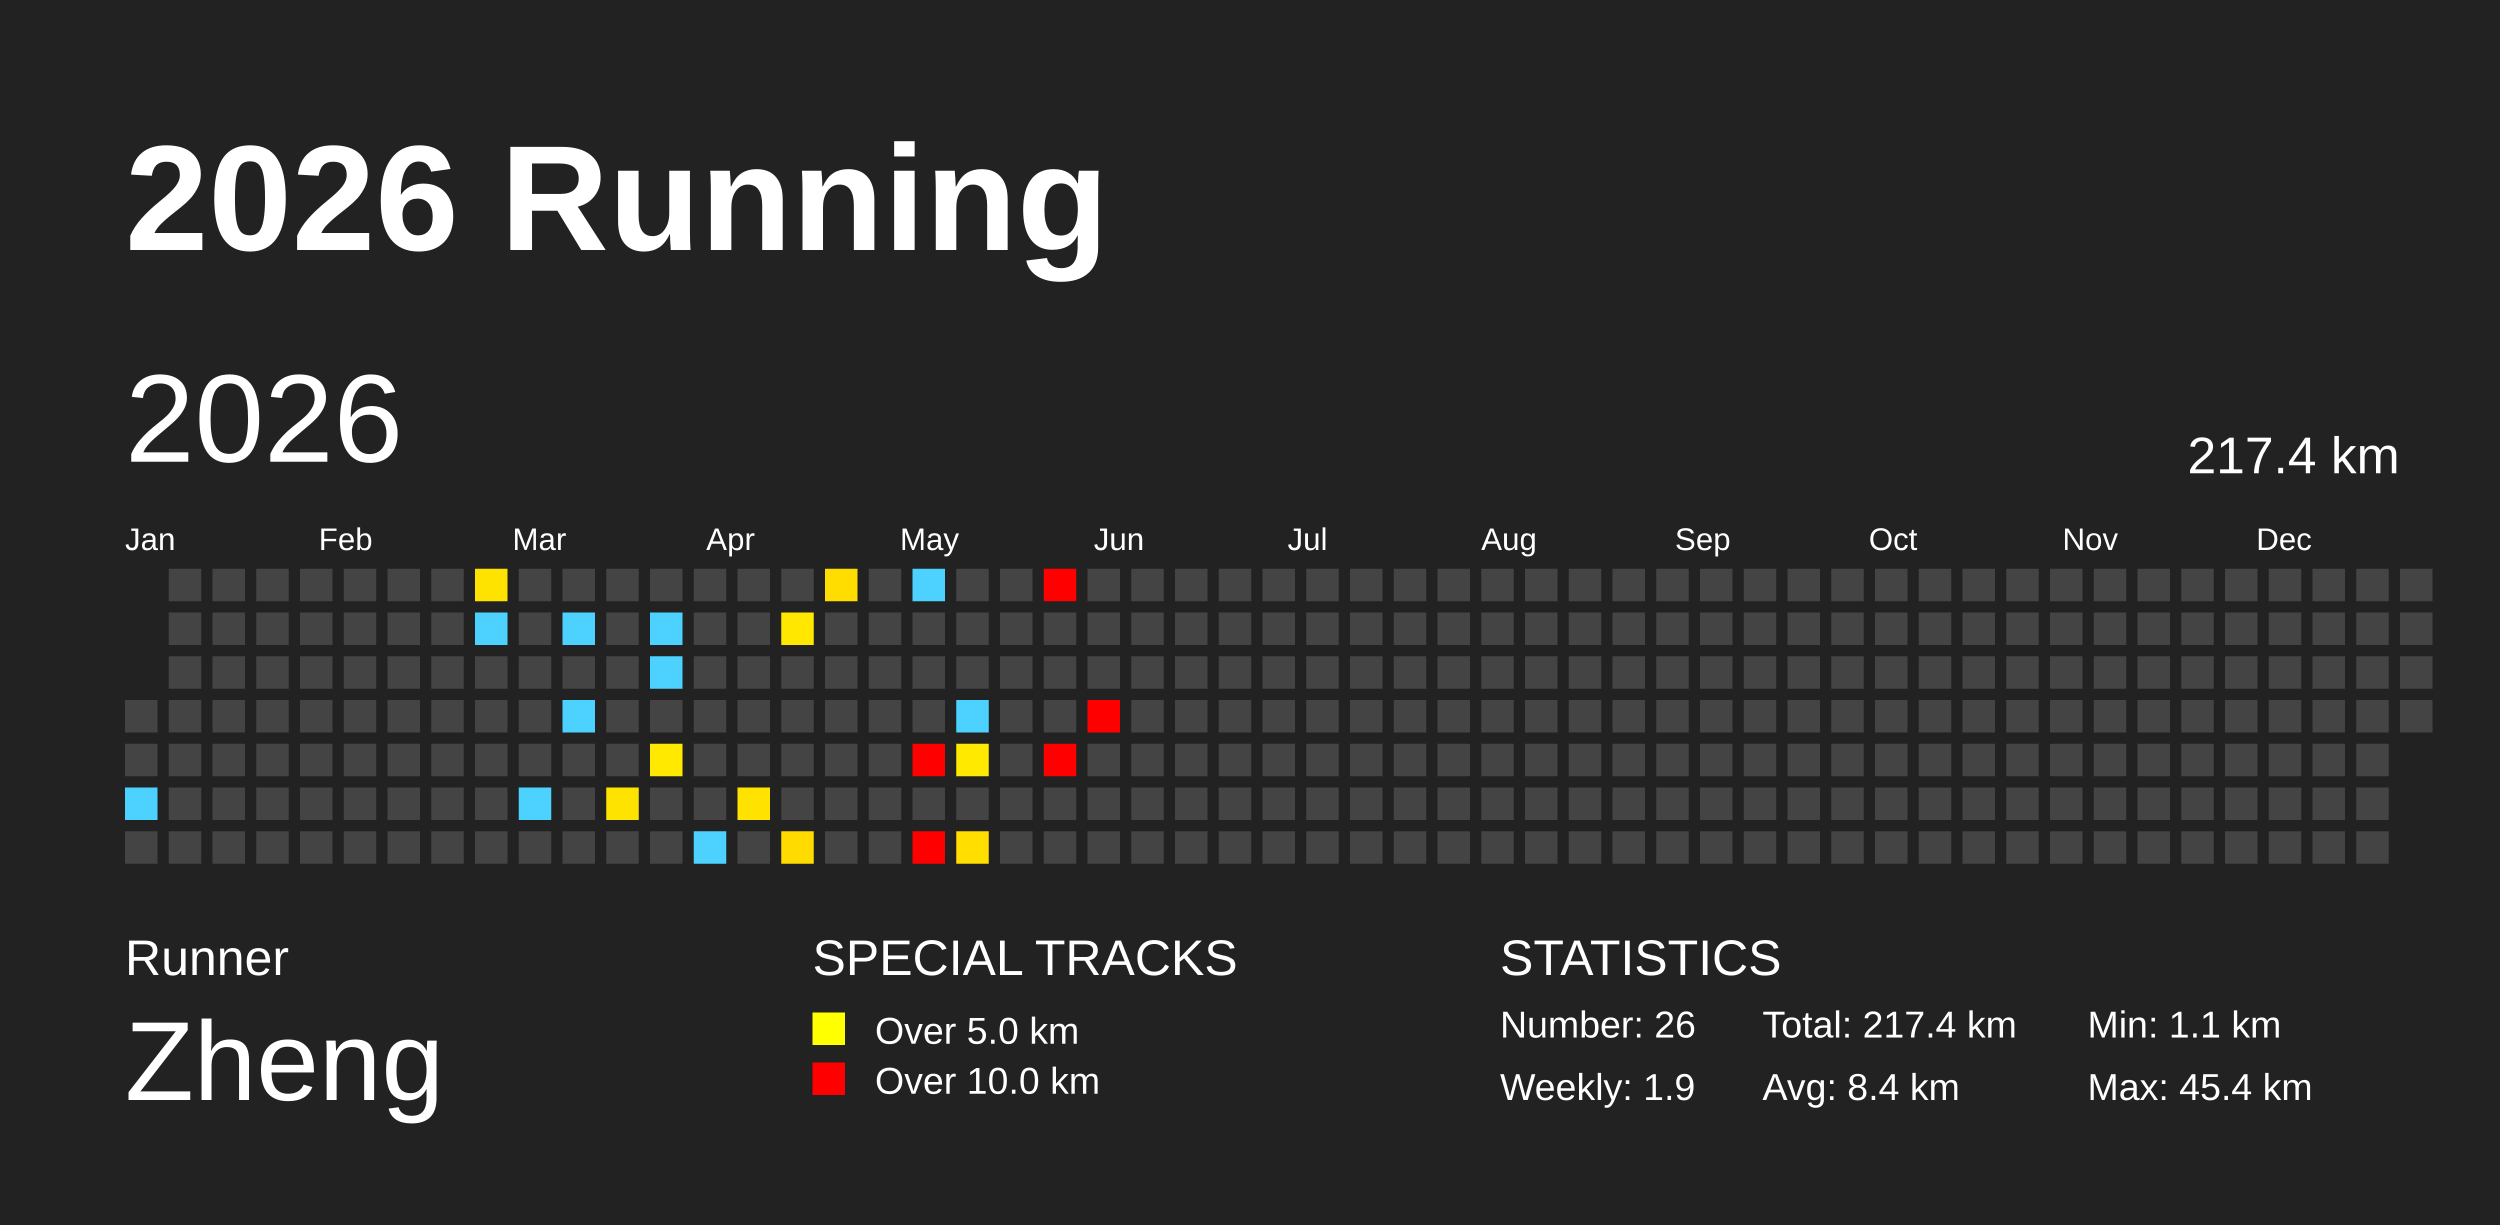
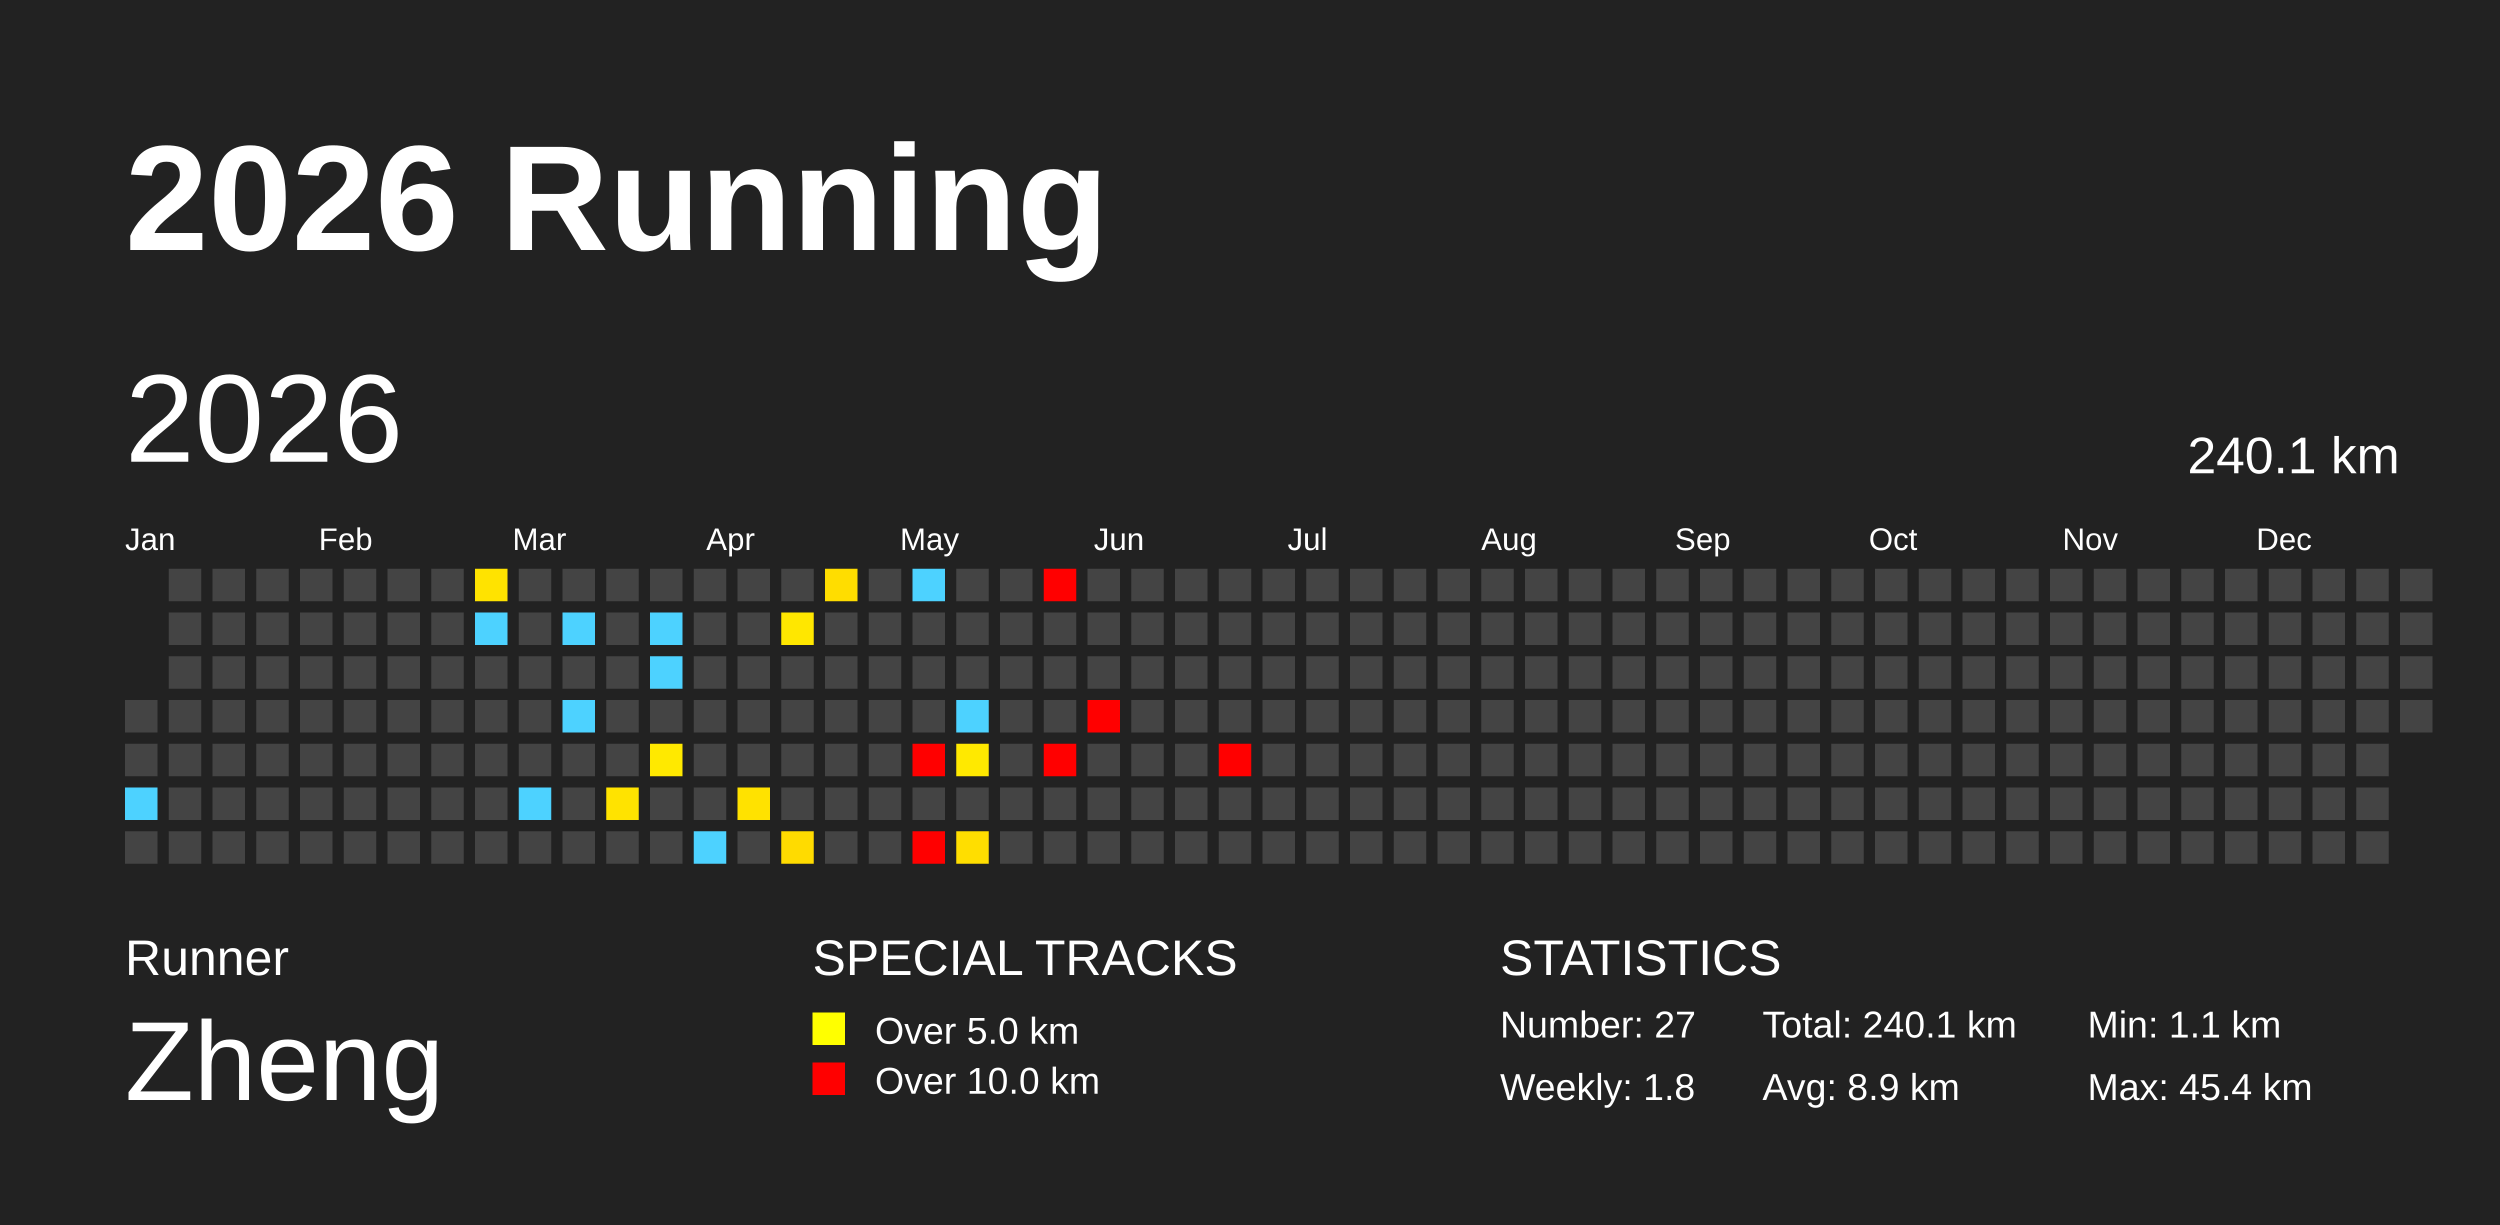
<svg xmlns="http://www.w3.org/2000/svg" baseProfile="full" height="98mm" version="1.1" viewBox="0,0,200,98" width="200mm">
  <defs />
  <rect fill="#222222" height="98" width="200" x="0" y="0" />
  <text fill="#FFFFFF" style="font-size:12px; font-family:Arial; font-weight:bold;" x="10" y="20">2026 Running</text>
  <text fill="#FFFFFF" style="font-size:4px; font-family:Arial" x="10" y="78">Runner</text>
  <text fill="#FFFFFF" style="font-size:9px; font-family:Arial" x="10" y="88">Zheng</text>
  <text fill="#FFFFFF" style="font-size:4px; font-family:Arial" x="65" y="78">SPECIAL TRACKS</text>
  <rect fill="yellow" height="2.6" width="2.6" x="65" y="81" />
  <text fill="#FFFFFF" style="font-size:3px; font-family:Arial" x="70" y="83.5">Over 5.0 km</text>
  <rect fill="red" height="2.6" width="2.6" x="65" y="85" />
  <text fill="#FFFFFF" style="font-size:3px; font-family:Arial" x="70" y="87.5">Over 10.0 km</text>
  <text fill="#FFFFFF" style="font-size:4px; font-family:Arial" x="120" y="78">STATISTICS</text>
-   <text fill="#FFFFFF" style="font-size:3px; font-family:Arial" x="120" y="83">Number: 26</text>
-   <text fill="#FFFFFF" style="font-size:3px; font-family:Arial" x="120" y="88">Weekly: 1.9</text>
-   <text fill="#FFFFFF" style="font-size:3px; font-family:Arial" x="141" y="83">Total: 217.4 km</text>
-   <text fill="#FFFFFF" style="font-size:3px; font-family:Arial" x="141" y="88">Avg: 8.4 km</text>
+   <text fill="#FFFFFF" style="font-size:3px; font-family:Arial" x="120" y="83">Number: 27</text>
+   <text fill="#FFFFFF" style="font-size:3px; font-family:Arial" x="120" y="88">Weekly: 1.8</text>
+   <text fill="#FFFFFF" style="font-size:3px; font-family:Arial" x="141" y="83">Total: 240.1 km</text>
+   <text fill="#FFFFFF" style="font-size:3px; font-family:Arial" x="141" y="88">Avg: 8.9 km</text>
  <text fill="#FFFFFF" style="font-size:3px; font-family:Arial" x="167" y="83">Min: 1.1 km</text>
  <text fill="#FFFFFF" style="font-size:3px; font-family:Arial" x="167" y="88">Max: 45.4 km</text>
  <text dominant-baseline="hanging" fill="#FFFFFF" style="font-size:10.0px; font-family:Arial;" x="10" y="30">2026</text>
-   <text dominant-baseline="hanging" fill="#FFFFFF" style="font-size:4.125px; font-family:Arial;" x="175" y="35">217.4 km</text>
+   <text dominant-baseline="hanging" fill="#FFFFFF" style="font-size:4.125px; font-family:Arial;" x="175" y="35">240.1 km</text>
  <text fill="#FFFFFF" style="font-size:2.5px; font-family:Arial" x="10.0" y="44">Jan</text>
  <text fill="#FFFFFF" style="font-size:2.5px; font-family:Arial" x="25.5" y="44">Feb</text>
  <text fill="#FFFFFF" style="font-size:2.5px; font-family:Arial" x="41.0" y="44">Mar</text>
  <text fill="#FFFFFF" style="font-size:2.5px; font-family:Arial" x="56.5" y="44">Apr</text>
  <text fill="#FFFFFF" style="font-size:2.5px; font-family:Arial" x="72.0" y="44">May</text>
  <text fill="#FFFFFF" style="font-size:2.5px; font-family:Arial" x="87.5" y="44">Jun</text>
  <text fill="#FFFFFF" style="font-size:2.5px; font-family:Arial" x="103.0" y="44">Jul</text>
  <text fill="#FFFFFF" style="font-size:2.5px; font-family:Arial" x="118.5" y="44">Aug</text>
  <text fill="#FFFFFF" style="font-size:2.5px; font-family:Arial" x="134.0" y="44">Sep</text>
  <text fill="#FFFFFF" style="font-size:2.5px; font-family:Arial" x="149.5" y="44">Oct</text>
  <text fill="#FFFFFF" style="font-size:2.5px; font-family:Arial" x="165.0" y="44">Nov</text>
  <text fill="#FFFFFF" style="font-size:2.5px; font-family:Arial" x="180.5" y="44">Dec</text>
  <rect fill="#444444" height="2.6" width="2.6" x="10.0" y="56.0" />
  <rect fill="#444444" height="2.6" width="2.6" x="10.0" y="59.5" />
  <rect fill="#4dd2ff" height="2.6" width="2.6" x="10.0" y="63.0" />
  <rect fill="#444444" height="2.6" width="2.6" x="10.0" y="66.5" />
  <rect fill="#444444" height="2.6" width="2.6" x="13.5" y="45.5" />
  <rect fill="#444444" height="2.6" width="2.6" x="13.5" y="49.0" />
  <rect fill="#444444" height="2.6" width="2.6" x="13.5" y="52.5" />
  <rect fill="#444444" height="2.6" width="2.6" x="13.5" y="56.0" />
  <rect fill="#444444" height="2.6" width="2.6" x="13.5" y="59.5" />
  <rect fill="#444444" height="2.6" width="2.6" x="13.5" y="63.0" />
  <rect fill="#444444" height="2.6" width="2.6" x="13.5" y="66.5" />
  <rect fill="#444444" height="2.6" width="2.6" x="17.0" y="45.5" />
  <rect fill="#444444" height="2.6" width="2.6" x="17.0" y="49.0" />
  <rect fill="#444444" height="2.6" width="2.6" x="17.0" y="52.5" />
  <rect fill="#444444" height="2.6" width="2.6" x="17.0" y="56.0" />
  <rect fill="#444444" height="2.6" width="2.6" x="17.0" y="59.5" />
  <rect fill="#444444" height="2.6" width="2.6" x="17.0" y="63.0" />
  <rect fill="#444444" height="2.6" width="2.6" x="17.0" y="66.5" />
  <rect fill="#444444" height="2.6" width="2.6" x="20.5" y="45.5" />
  <rect fill="#444444" height="2.6" width="2.6" x="20.5" y="49.0" />
  <rect fill="#444444" height="2.6" width="2.6" x="20.5" y="52.5" />
  <rect fill="#444444" height="2.6" width="2.6" x="20.5" y="56.0" />
  <rect fill="#444444" height="2.6" width="2.6" x="20.5" y="59.5" />
  <rect fill="#444444" height="2.6" width="2.6" x="20.5" y="63.0" />
  <rect fill="#444444" height="2.6" width="2.6" x="20.5" y="66.5" />
  <rect fill="#444444" height="2.6" width="2.6" x="24.0" y="45.5" />
  <rect fill="#444444" height="2.6" width="2.6" x="24.0" y="49.0" />
  <rect fill="#444444" height="2.6" width="2.6" x="24.0" y="52.5" />
  <rect fill="#444444" height="2.6" width="2.6" x="24.0" y="56.0" />
  <rect fill="#444444" height="2.6" width="2.6" x="24.0" y="59.5" />
  <rect fill="#444444" height="2.6" width="2.6" x="24.0" y="63.0" />
  <rect fill="#444444" height="2.6" width="2.6" x="24.0" y="66.5" />
  <rect fill="#444444" height="2.6" width="2.6" x="27.5" y="45.5" />
  <rect fill="#444444" height="2.6" width="2.6" x="27.5" y="49.0" />
  <rect fill="#444444" height="2.6" width="2.6" x="27.5" y="52.5" />
  <rect fill="#444444" height="2.6" width="2.6" x="27.5" y="56.0" />
  <rect fill="#444444" height="2.6" width="2.6" x="27.5" y="59.5" />
  <rect fill="#444444" height="2.6" width="2.6" x="27.5" y="63.0" />
  <rect fill="#444444" height="2.6" width="2.6" x="27.5" y="66.5" />
  <rect fill="#444444" height="2.6" width="2.6" x="31.0" y="45.5" />
  <rect fill="#444444" height="2.6" width="2.6" x="31.0" y="49.0" />
  <rect fill="#444444" height="2.6" width="2.6" x="31.0" y="52.5" />
  <rect fill="#444444" height="2.6" width="2.6" x="31.0" y="56.0" />
  <rect fill="#444444" height="2.6" width="2.6" x="31.0" y="59.5" />
  <rect fill="#444444" height="2.6" width="2.6" x="31.0" y="63.0" />
  <rect fill="#444444" height="2.6" width="2.6" x="31.0" y="66.5" />
  <rect fill="#444444" height="2.6" width="2.6" x="34.5" y="45.5" />
  <rect fill="#444444" height="2.6" width="2.6" x="34.5" y="49.0" />
  <rect fill="#444444" height="2.6" width="2.6" x="34.5" y="52.5" />
  <rect fill="#444444" height="2.6" width="2.6" x="34.5" y="56.0" />
  <rect fill="#444444" height="2.6" width="2.6" x="34.5" y="59.5" />
  <rect fill="#444444" height="2.6" width="2.6" x="34.5" y="63.0" />
  <rect fill="#444444" height="2.6" width="2.6" x="34.5" y="66.5" />
  <rect fill="#ffe300" height="2.6" width="2.6" x="38.0" y="45.5" />
  <rect fill="#4dd2ff" height="2.6" width="2.6" x="38.0" y="49.0" />
  <rect fill="#444444" height="2.6" width="2.6" x="38.0" y="52.5" />
  <rect fill="#444444" height="2.6" width="2.6" x="38.0" y="56.0" />
  <rect fill="#444444" height="2.6" width="2.6" x="38.0" y="59.5" />
  <rect fill="#444444" height="2.6" width="2.6" x="38.0" y="63.0" />
  <rect fill="#444444" height="2.6" width="2.6" x="38.0" y="66.5" />
  <rect fill="#444444" height="2.6" width="2.6" x="41.5" y="45.5" />
  <rect fill="#444444" height="2.6" width="2.6" x="41.5" y="49.0" />
  <rect fill="#444444" height="2.6" width="2.6" x="41.5" y="52.5" />
  <rect fill="#444444" height="2.6" width="2.6" x="41.5" y="56.0" />
  <rect fill="#444444" height="2.6" width="2.6" x="41.5" y="59.5" />
  <rect fill="#4dd2ff" height="2.6" width="2.6" x="41.5" y="63.0" />
  <rect fill="#444444" height="2.6" width="2.6" x="41.5" y="66.5" />
  <rect fill="#444444" height="2.6" width="2.6" x="45.0" y="45.5" />
  <rect fill="#4dd2ff" height="2.6" width="2.6" x="45.0" y="49.0" />
  <rect fill="#444444" height="2.6" width="2.6" x="45.0" y="52.5" />
  <rect fill="#4dd2ff" height="2.6" width="2.6" x="45.0" y="56.0" />
  <rect fill="#444444" height="2.6" width="2.6" x="45.0" y="59.5" />
  <rect fill="#444444" height="2.6" width="2.6" x="45.0" y="63.0" />
  <rect fill="#444444" height="2.6" width="2.6" x="45.0" y="66.5" />
  <rect fill="#444444" height="2.6" width="2.6" x="48.5" y="45.5" />
  <rect fill="#444444" height="2.6" width="2.6" x="48.5" y="49.0" />
  <rect fill="#444444" height="2.6" width="2.6" x="48.5" y="52.5" />
  <rect fill="#444444" height="2.6" width="2.6" x="48.5" y="56.0" />
  <rect fill="#444444" height="2.6" width="2.6" x="48.5" y="59.5" />
  <rect fill="#ffe300" height="2.6" width="2.6" x="48.5" y="63.0" />
  <rect fill="#444444" height="2.6" width="2.6" x="48.5" y="66.5" />
  <rect fill="#444444" height="2.6" width="2.6" x="52.0" y="45.5" />
  <rect fill="#4dd2ff" height="2.6" width="2.6" x="52.0" y="49.0" />
  <rect fill="#4dd2ff" height="2.6" width="2.6" x="52.0" y="52.5" />
  <rect fill="#444444" height="2.6" width="2.6" x="52.0" y="56.0" />
  <rect fill="#ffe900" height="2.6" width="2.6" x="52.0" y="59.5" />
  <rect fill="#444444" height="2.6" width="2.6" x="52.0" y="63.0" />
  <rect fill="#444444" height="2.6" width="2.6" x="52.0" y="66.5" />
  <rect fill="#444444" height="2.6" width="2.6" x="55.5" y="45.5" />
  <rect fill="#444444" height="2.6" width="2.6" x="55.5" y="49.0" />
  <rect fill="#444444" height="2.6" width="2.6" x="55.5" y="52.5" />
  <rect fill="#444444" height="2.6" width="2.6" x="55.5" y="56.0" />
  <rect fill="#444444" height="2.6" width="2.6" x="55.5" y="59.5" />
  <rect fill="#444444" height="2.6" width="2.6" x="55.5" y="63.0" />
  <rect fill="#4dd2ff" height="2.6" width="2.6" x="55.5" y="66.5" />
  <rect fill="#444444" height="2.6" width="2.6" x="59.0" y="45.5" />
  <rect fill="#444444" height="2.6" width="2.6" x="59.0" y="49.0" />
  <rect fill="#444444" height="2.6" width="2.6" x="59.0" y="52.5" />
  <rect fill="#444444" height="2.6" width="2.6" x="59.0" y="56.0" />
  <rect fill="#444444" height="2.6" width="2.6" x="59.0" y="59.5" />
  <rect fill="#ffe200" height="2.6" width="2.6" x="59.0" y="63.0" />
  <rect fill="#444444" height="2.6" width="2.6" x="59.0" y="66.5" />
  <rect fill="#444444" height="2.6" width="2.6" x="62.5" y="45.5" />
  <rect fill="#ffe700" height="2.6" width="2.6" x="62.5" y="49.0" />
  <rect fill="#444444" height="2.6" width="2.6" x="62.5" y="52.5" />
  <rect fill="#444444" height="2.6" width="2.6" x="62.5" y="56.0" />
  <rect fill="#444444" height="2.6" width="2.6" x="62.5" y="59.5" />
  <rect fill="#444444" height="2.6" width="2.6" x="62.5" y="63.0" />
  <rect fill="#ffdb00" height="2.6" width="2.6" x="62.5" y="66.5" />
  <rect fill="#ffdd00" height="2.6" width="2.6" x="66.0" y="45.5" />
  <rect fill="#444444" height="2.6" width="2.6" x="66.0" y="49.0" />
  <rect fill="#444444" height="2.6" width="2.6" x="66.0" y="52.5" />
  <rect fill="#444444" height="2.6" width="2.6" x="66.0" y="56.0" />
  <rect fill="#444444" height="2.6" width="2.6" x="66.0" y="59.5" />
  <rect fill="#444444" height="2.6" width="2.6" x="66.0" y="63.0" />
  <rect fill="#444444" height="2.6" width="2.6" x="66.0" y="66.5" />
  <rect fill="#444444" height="2.6" width="2.6" x="69.5" y="45.5" />
  <rect fill="#444444" height="2.6" width="2.6" x="69.5" y="49.0" />
  <rect fill="#444444" height="2.6" width="2.6" x="69.5" y="52.5" />
  <rect fill="#444444" height="2.6" width="2.6" x="69.5" y="56.0" />
  <rect fill="#444444" height="2.6" width="2.6" x="69.5" y="59.5" />
  <rect fill="#444444" height="2.6" width="2.6" x="69.5" y="63.0" />
  <rect fill="#444444" height="2.6" width="2.6" x="69.5" y="66.5" />
  <rect fill="#4dd2ff" height="2.6" width="2.6" x="73.0" y="45.5" />
  <rect fill="#444444" height="2.6" width="2.6" x="73.0" y="49.0" />
  <rect fill="#444444" height="2.6" width="2.6" x="73.0" y="52.5" />
  <rect fill="#444444" height="2.6" width="2.6" x="73.0" y="56.0" />
  <rect fill="red" height="2.6" width="2.6" x="73.0" y="59.5" />
  <rect fill="#444444" height="2.6" width="2.6" x="73.0" y="63.0" />
  <rect fill="red" height="2.6" width="2.6" x="73.0" y="66.5" />
  <rect fill="#444444" height="2.6" width="2.6" x="76.5" y="45.5" />
  <rect fill="#444444" height="2.6" width="2.6" x="76.5" y="49.0" />
  <rect fill="#444444" height="2.6" width="2.6" x="76.5" y="52.5" />
  <rect fill="#4dd2ff" height="2.6" width="2.6" x="76.5" y="56.0" />
  <rect fill="#ffe900" height="2.6" width="2.6" x="76.5" y="59.5" />
  <rect fill="#444444" height="2.6" width="2.6" x="76.5" y="63.0" />
  <rect fill="#ffde00" height="2.6" width="2.6" x="76.5" y="66.5" />
  <rect fill="#444444" height="2.6" width="2.6" x="80.0" y="45.5" />
  <rect fill="#444444" height="2.6" width="2.6" x="80.0" y="49.0" />
  <rect fill="#444444" height="2.6" width="2.6" x="80.0" y="52.5" />
  <rect fill="#444444" height="2.6" width="2.6" x="80.0" y="56.0" />
  <rect fill="#444444" height="2.6" width="2.6" x="80.0" y="59.5" />
  <rect fill="#444444" height="2.6" width="2.6" x="80.0" y="63.0" />
  <rect fill="#444444" height="2.6" width="2.6" x="80.0" y="66.5" />
  <rect fill="red" height="2.6" width="2.6" x="83.5" y="45.5" />
  <rect fill="#444444" height="2.6" width="2.6" x="83.5" y="49.0" />
  <rect fill="#444444" height="2.6" width="2.6" x="83.5" y="52.5" />
  <rect fill="#444444" height="2.6" width="2.6" x="83.5" y="56.0" />
  <rect fill="red" height="2.6" width="2.6" x="83.5" y="59.5" />
  <rect fill="#444444" height="2.6" width="2.6" x="83.5" y="63.0" />
  <rect fill="#444444" height="2.6" width="2.6" x="83.5" y="66.5" />
  <rect fill="#444444" height="2.6" width="2.6" x="87.0" y="45.5" />
  <rect fill="#444444" height="2.6" width="2.6" x="87.0" y="49.0" />
  <rect fill="#444444" height="2.6" width="2.6" x="87.0" y="52.5" />
  <rect fill="red" height="2.6" width="2.6" x="87.0" y="56.0" />
  <rect fill="#444444" height="2.6" width="2.6" x="87.0" y="59.5" />
  <rect fill="#444444" height="2.6" width="2.6" x="87.0" y="63.0" />
  <rect fill="#444444" height="2.6" width="2.6" x="87.0" y="66.5" />
  <rect fill="#444444" height="2.6" width="2.6" x="90.5" y="45.5" />
  <rect fill="#444444" height="2.6" width="2.6" x="90.5" y="49.0" />
  <rect fill="#444444" height="2.6" width="2.6" x="90.5" y="52.5" />
  <rect fill="#444444" height="2.6" width="2.6" x="90.5" y="56.0" />
  <rect fill="#444444" height="2.6" width="2.6" x="90.5" y="59.5" />
  <rect fill="#444444" height="2.6" width="2.6" x="90.5" y="63.0" />
  <rect fill="#444444" height="2.6" width="2.6" x="90.5" y="66.5" />
  <rect fill="#444444" height="2.6" width="2.6" x="94.0" y="45.5" />
  <rect fill="#444444" height="2.6" width="2.6" x="94.0" y="49.0" />
  <rect fill="#444444" height="2.6" width="2.6" x="94.0" y="52.5" />
  <rect fill="#444444" height="2.6" width="2.6" x="94.0" y="56.0" />
  <rect fill="#444444" height="2.6" width="2.6" x="94.0" y="59.5" />
  <rect fill="#444444" height="2.6" width="2.6" x="94.0" y="63.0" />
  <rect fill="#444444" height="2.6" width="2.6" x="94.0" y="66.5" />
  <rect fill="#444444" height="2.6" width="2.6" x="97.5" y="45.5" />
  <rect fill="#444444" height="2.6" width="2.6" x="97.5" y="49.0" />
  <rect fill="#444444" height="2.6" width="2.6" x="97.5" y="52.5" />
  <rect fill="#444444" height="2.6" width="2.6" x="97.5" y="56.0" />
-   <rect fill="#444444" height="2.6" width="2.6" x="97.5" y="59.5" />
+   <rect fill="red" height="2.6" width="2.6" x="97.5" y="59.5" />
  <rect fill="#444444" height="2.6" width="2.6" x="97.5" y="63.0" />
  <rect fill="#444444" height="2.6" width="2.6" x="97.5" y="66.5" />
  <rect fill="#444444" height="2.6" width="2.6" x="101.0" y="45.5" />
  <rect fill="#444444" height="2.6" width="2.6" x="101.0" y="49.0" />
  <rect fill="#444444" height="2.6" width="2.6" x="101.0" y="52.5" />
  <rect fill="#444444" height="2.6" width="2.6" x="101.0" y="56.0" />
  <rect fill="#444444" height="2.6" width="2.6" x="101.0" y="59.5" />
  <rect fill="#444444" height="2.6" width="2.6" x="101.0" y="63.0" />
  <rect fill="#444444" height="2.6" width="2.6" x="101.0" y="66.5" />
  <rect fill="#444444" height="2.6" width="2.6" x="104.5" y="45.5" />
  <rect fill="#444444" height="2.6" width="2.6" x="104.5" y="49.0" />
  <rect fill="#444444" height="2.6" width="2.6" x="104.5" y="52.5" />
  <rect fill="#444444" height="2.6" width="2.6" x="104.5" y="56.0" />
  <rect fill="#444444" height="2.6" width="2.6" x="104.5" y="59.5" />
  <rect fill="#444444" height="2.6" width="2.6" x="104.5" y="63.0" />
  <rect fill="#444444" height="2.6" width="2.6" x="104.5" y="66.5" />
  <rect fill="#444444" height="2.6" width="2.6" x="108.0" y="45.5" />
  <rect fill="#444444" height="2.6" width="2.6" x="108.0" y="49.0" />
  <rect fill="#444444" height="2.6" width="2.6" x="108.0" y="52.5" />
  <rect fill="#444444" height="2.6" width="2.6" x="108.0" y="56.0" />
  <rect fill="#444444" height="2.6" width="2.6" x="108.0" y="59.5" />
  <rect fill="#444444" height="2.6" width="2.6" x="108.0" y="63.0" />
  <rect fill="#444444" height="2.6" width="2.6" x="108.0" y="66.5" />
  <rect fill="#444444" height="2.6" width="2.6" x="111.5" y="45.5" />
  <rect fill="#444444" height="2.6" width="2.6" x="111.5" y="49.0" />
  <rect fill="#444444" height="2.6" width="2.6" x="111.5" y="52.5" />
  <rect fill="#444444" height="2.6" width="2.6" x="111.5" y="56.0" />
  <rect fill="#444444" height="2.6" width="2.6" x="111.5" y="59.5" />
  <rect fill="#444444" height="2.6" width="2.6" x="111.5" y="63.0" />
  <rect fill="#444444" height="2.6" width="2.6" x="111.5" y="66.5" />
  <rect fill="#444444" height="2.6" width="2.6" x="115.0" y="45.5" />
  <rect fill="#444444" height="2.6" width="2.6" x="115.0" y="49.0" />
  <rect fill="#444444" height="2.6" width="2.6" x="115.0" y="52.5" />
  <rect fill="#444444" height="2.6" width="2.6" x="115.0" y="56.0" />
  <rect fill="#444444" height="2.6" width="2.6" x="115.0" y="59.5" />
  <rect fill="#444444" height="2.6" width="2.6" x="115.0" y="63.0" />
  <rect fill="#444444" height="2.6" width="2.6" x="115.0" y="66.5" />
  <rect fill="#444444" height="2.6" width="2.6" x="118.5" y="45.5" />
  <rect fill="#444444" height="2.6" width="2.6" x="118.5" y="49.0" />
  <rect fill="#444444" height="2.6" width="2.6" x="118.5" y="52.5" />
  <rect fill="#444444" height="2.6" width="2.6" x="118.5" y="56.0" />
  <rect fill="#444444" height="2.6" width="2.6" x="118.5" y="59.5" />
  <rect fill="#444444" height="2.6" width="2.6" x="118.5" y="63.0" />
  <rect fill="#444444" height="2.6" width="2.6" x="118.5" y="66.5" />
  <rect fill="#444444" height="2.6" width="2.6" x="122.0" y="45.5" />
  <rect fill="#444444" height="2.6" width="2.6" x="122.0" y="49.0" />
  <rect fill="#444444" height="2.6" width="2.6" x="122.0" y="52.5" />
  <rect fill="#444444" height="2.6" width="2.6" x="122.0" y="56.0" />
  <rect fill="#444444" height="2.6" width="2.6" x="122.0" y="59.5" />
  <rect fill="#444444" height="2.6" width="2.6" x="122.0" y="63.0" />
  <rect fill="#444444" height="2.6" width="2.6" x="122.0" y="66.5" />
  <rect fill="#444444" height="2.6" width="2.6" x="125.5" y="45.5" />
  <rect fill="#444444" height="2.6" width="2.6" x="125.5" y="49.0" />
  <rect fill="#444444" height="2.6" width="2.6" x="125.5" y="52.5" />
  <rect fill="#444444" height="2.6" width="2.6" x="125.5" y="56.0" />
  <rect fill="#444444" height="2.6" width="2.6" x="125.5" y="59.5" />
  <rect fill="#444444" height="2.6" width="2.6" x="125.5" y="63.0" />
  <rect fill="#444444" height="2.6" width="2.6" x="125.5" y="66.5" />
  <rect fill="#444444" height="2.6" width="2.6" x="129.0" y="45.5" />
  <rect fill="#444444" height="2.6" width="2.6" x="129.0" y="49.0" />
  <rect fill="#444444" height="2.6" width="2.6" x="129.0" y="52.5" />
  <rect fill="#444444" height="2.6" width="2.6" x="129.0" y="56.0" />
  <rect fill="#444444" height="2.6" width="2.6" x="129.0" y="59.5" />
  <rect fill="#444444" height="2.6" width="2.6" x="129.0" y="63.0" />
  <rect fill="#444444" height="2.6" width="2.6" x="129.0" y="66.5" />
  <rect fill="#444444" height="2.6" width="2.6" x="132.5" y="45.5" />
  <rect fill="#444444" height="2.6" width="2.6" x="132.5" y="49.0" />
  <rect fill="#444444" height="2.6" width="2.6" x="132.5" y="52.5" />
  <rect fill="#444444" height="2.6" width="2.6" x="132.5" y="56.0" />
  <rect fill="#444444" height="2.6" width="2.6" x="132.5" y="59.5" />
  <rect fill="#444444" height="2.6" width="2.6" x="132.5" y="63.0" />
  <rect fill="#444444" height="2.6" width="2.6" x="132.5" y="66.5" />
  <rect fill="#444444" height="2.6" width="2.6" x="136.0" y="45.5" />
  <rect fill="#444444" height="2.6" width="2.6" x="136.0" y="49.0" />
  <rect fill="#444444" height="2.6" width="2.6" x="136.0" y="52.5" />
  <rect fill="#444444" height="2.6" width="2.6" x="136.0" y="56.0" />
  <rect fill="#444444" height="2.6" width="2.6" x="136.0" y="59.5" />
  <rect fill="#444444" height="2.6" width="2.6" x="136.0" y="63.0" />
  <rect fill="#444444" height="2.6" width="2.6" x="136.0" y="66.5" />
  <rect fill="#444444" height="2.6" width="2.6" x="139.5" y="45.5" />
  <rect fill="#444444" height="2.6" width="2.6" x="139.5" y="49.0" />
  <rect fill="#444444" height="2.6" width="2.6" x="139.5" y="52.5" />
  <rect fill="#444444" height="2.6" width="2.6" x="139.5" y="56.0" />
  <rect fill="#444444" height="2.6" width="2.6" x="139.5" y="59.5" />
  <rect fill="#444444" height="2.6" width="2.6" x="139.5" y="63.0" />
  <rect fill="#444444" height="2.6" width="2.6" x="139.5" y="66.5" />
  <rect fill="#444444" height="2.6" width="2.6" x="143.0" y="45.5" />
  <rect fill="#444444" height="2.6" width="2.6" x="143.0" y="49.0" />
  <rect fill="#444444" height="2.6" width="2.6" x="143.0" y="52.5" />
  <rect fill="#444444" height="2.6" width="2.6" x="143.0" y="56.0" />
  <rect fill="#444444" height="2.6" width="2.6" x="143.0" y="59.5" />
  <rect fill="#444444" height="2.6" width="2.6" x="143.0" y="63.0" />
  <rect fill="#444444" height="2.6" width="2.6" x="143.0" y="66.5" />
  <rect fill="#444444" height="2.6" width="2.6" x="146.5" y="45.5" />
  <rect fill="#444444" height="2.6" width="2.6" x="146.5" y="49.0" />
  <rect fill="#444444" height="2.6" width="2.6" x="146.5" y="52.5" />
  <rect fill="#444444" height="2.6" width="2.6" x="146.5" y="56.0" />
  <rect fill="#444444" height="2.6" width="2.6" x="146.5" y="59.5" />
  <rect fill="#444444" height="2.6" width="2.6" x="146.5" y="63.0" />
  <rect fill="#444444" height="2.6" width="2.6" x="146.5" y="66.5" />
  <rect fill="#444444" height="2.6" width="2.6" x="150.0" y="45.5" />
  <rect fill="#444444" height="2.6" width="2.6" x="150.0" y="49.0" />
  <rect fill="#444444" height="2.6" width="2.6" x="150.0" y="52.5" />
  <rect fill="#444444" height="2.6" width="2.6" x="150.0" y="56.0" />
  <rect fill="#444444" height="2.6" width="2.6" x="150.0" y="59.5" />
  <rect fill="#444444" height="2.6" width="2.6" x="150.0" y="63.0" />
  <rect fill="#444444" height="2.6" width="2.6" x="150.0" y="66.5" />
  <rect fill="#444444" height="2.6" width="2.6" x="153.5" y="45.5" />
  <rect fill="#444444" height="2.6" width="2.6" x="153.5" y="49.0" />
  <rect fill="#444444" height="2.6" width="2.6" x="153.5" y="52.5" />
  <rect fill="#444444" height="2.6" width="2.6" x="153.5" y="56.0" />
  <rect fill="#444444" height="2.6" width="2.6" x="153.5" y="59.5" />
  <rect fill="#444444" height="2.6" width="2.6" x="153.5" y="63.0" />
  <rect fill="#444444" height="2.6" width="2.6" x="153.5" y="66.5" />
  <rect fill="#444444" height="2.6" width="2.6" x="157.0" y="45.5" />
  <rect fill="#444444" height="2.6" width="2.6" x="157.0" y="49.0" />
  <rect fill="#444444" height="2.6" width="2.6" x="157.0" y="52.5" />
  <rect fill="#444444" height="2.6" width="2.6" x="157.0" y="56.0" />
  <rect fill="#444444" height="2.6" width="2.6" x="157.0" y="59.5" />
  <rect fill="#444444" height="2.6" width="2.6" x="157.0" y="63.0" />
  <rect fill="#444444" height="2.6" width="2.6" x="157.0" y="66.5" />
  <rect fill="#444444" height="2.6" width="2.6" x="160.5" y="45.5" />
  <rect fill="#444444" height="2.6" width="2.6" x="160.5" y="49.0" />
  <rect fill="#444444" height="2.6" width="2.6" x="160.5" y="52.5" />
  <rect fill="#444444" height="2.6" width="2.6" x="160.5" y="56.0" />
  <rect fill="#444444" height="2.6" width="2.6" x="160.5" y="59.5" />
  <rect fill="#444444" height="2.6" width="2.6" x="160.5" y="63.0" />
  <rect fill="#444444" height="2.6" width="2.6" x="160.5" y="66.5" />
  <rect fill="#444444" height="2.6" width="2.6" x="164.0" y="45.5" />
  <rect fill="#444444" height="2.6" width="2.6" x="164.0" y="49.0" />
  <rect fill="#444444" height="2.6" width="2.6" x="164.0" y="52.5" />
  <rect fill="#444444" height="2.6" width="2.6" x="164.0" y="56.0" />
  <rect fill="#444444" height="2.6" width="2.6" x="164.0" y="59.5" />
  <rect fill="#444444" height="2.6" width="2.6" x="164.0" y="63.0" />
  <rect fill="#444444" height="2.6" width="2.6" x="164.0" y="66.5" />
  <rect fill="#444444" height="2.6" width="2.6" x="167.5" y="45.5" />
  <rect fill="#444444" height="2.6" width="2.6" x="167.5" y="49.0" />
  <rect fill="#444444" height="2.6" width="2.6" x="167.5" y="52.5" />
  <rect fill="#444444" height="2.6" width="2.6" x="167.5" y="56.0" />
  <rect fill="#444444" height="2.6" width="2.6" x="167.5" y="59.5" />
  <rect fill="#444444" height="2.6" width="2.6" x="167.5" y="63.0" />
  <rect fill="#444444" height="2.6" width="2.6" x="167.5" y="66.5" />
  <rect fill="#444444" height="2.6" width="2.6" x="171.0" y="45.5" />
  <rect fill="#444444" height="2.6" width="2.6" x="171.0" y="49.0" />
  <rect fill="#444444" height="2.6" width="2.6" x="171.0" y="52.5" />
  <rect fill="#444444" height="2.6" width="2.6" x="171.0" y="56.0" />
  <rect fill="#444444" height="2.6" width="2.6" x="171.0" y="59.5" />
  <rect fill="#444444" height="2.6" width="2.6" x="171.0" y="63.0" />
  <rect fill="#444444" height="2.6" width="2.6" x="171.0" y="66.5" />
  <rect fill="#444444" height="2.6" width="2.6" x="174.5" y="45.5" />
  <rect fill="#444444" height="2.6" width="2.6" x="174.5" y="49.0" />
  <rect fill="#444444" height="2.6" width="2.6" x="174.5" y="52.5" />
  <rect fill="#444444" height="2.6" width="2.6" x="174.5" y="56.0" />
  <rect fill="#444444" height="2.6" width="2.6" x="174.5" y="59.5" />
  <rect fill="#444444" height="2.6" width="2.6" x="174.5" y="63.0" />
  <rect fill="#444444" height="2.6" width="2.6" x="174.5" y="66.5" />
  <rect fill="#444444" height="2.6" width="2.6" x="178.0" y="45.5" />
  <rect fill="#444444" height="2.6" width="2.6" x="178.0" y="49.0" />
  <rect fill="#444444" height="2.6" width="2.6" x="178.0" y="52.5" />
  <rect fill="#444444" height="2.6" width="2.6" x="178.0" y="56.0" />
  <rect fill="#444444" height="2.6" width="2.6" x="178.0" y="59.5" />
  <rect fill="#444444" height="2.6" width="2.6" x="178.0" y="63.0" />
  <rect fill="#444444" height="2.6" width="2.6" x="178.0" y="66.5" />
  <rect fill="#444444" height="2.6" width="2.6" x="181.5" y="45.5" />
  <rect fill="#444444" height="2.6" width="2.6" x="181.5" y="49.0" />
  <rect fill="#444444" height="2.6" width="2.6" x="181.5" y="52.5" />
  <rect fill="#444444" height="2.6" width="2.6" x="181.5" y="56.0" />
  <rect fill="#444444" height="2.6" width="2.6" x="181.5" y="59.5" />
  <rect fill="#444444" height="2.6" width="2.6" x="181.5" y="63.0" />
  <rect fill="#444444" height="2.6" width="2.6" x="181.5" y="66.5" />
  <rect fill="#444444" height="2.6" width="2.6" x="185.0" y="45.5" />
  <rect fill="#444444" height="2.6" width="2.6" x="185.0" y="49.0" />
  <rect fill="#444444" height="2.6" width="2.6" x="185.0" y="52.5" />
  <rect fill="#444444" height="2.6" width="2.6" x="185.0" y="56.0" />
  <rect fill="#444444" height="2.6" width="2.6" x="185.0" y="59.5" />
  <rect fill="#444444" height="2.6" width="2.6" x="185.0" y="63.0" />
  <rect fill="#444444" height="2.6" width="2.6" x="185.0" y="66.5" />
  <rect fill="#444444" height="2.6" width="2.6" x="188.5" y="45.5" />
  <rect fill="#444444" height="2.6" width="2.6" x="188.5" y="49.0" />
  <rect fill="#444444" height="2.6" width="2.6" x="188.5" y="52.5" />
  <rect fill="#444444" height="2.6" width="2.6" x="188.5" y="56.0" />
  <rect fill="#444444" height="2.6" width="2.6" x="188.5" y="59.5" />
  <rect fill="#444444" height="2.6" width="2.6" x="188.5" y="63.0" />
  <rect fill="#444444" height="2.6" width="2.6" x="188.5" y="66.5" />
  <rect fill="#444444" height="2.6" width="2.6" x="192.0" y="45.5" />
  <rect fill="#444444" height="2.6" width="2.6" x="192.0" y="49.0" />
  <rect fill="#444444" height="2.6" width="2.6" x="192.0" y="52.5" />
  <rect fill="#444444" height="2.6" width="2.6" x="192.0" y="56.0" />
</svg>
